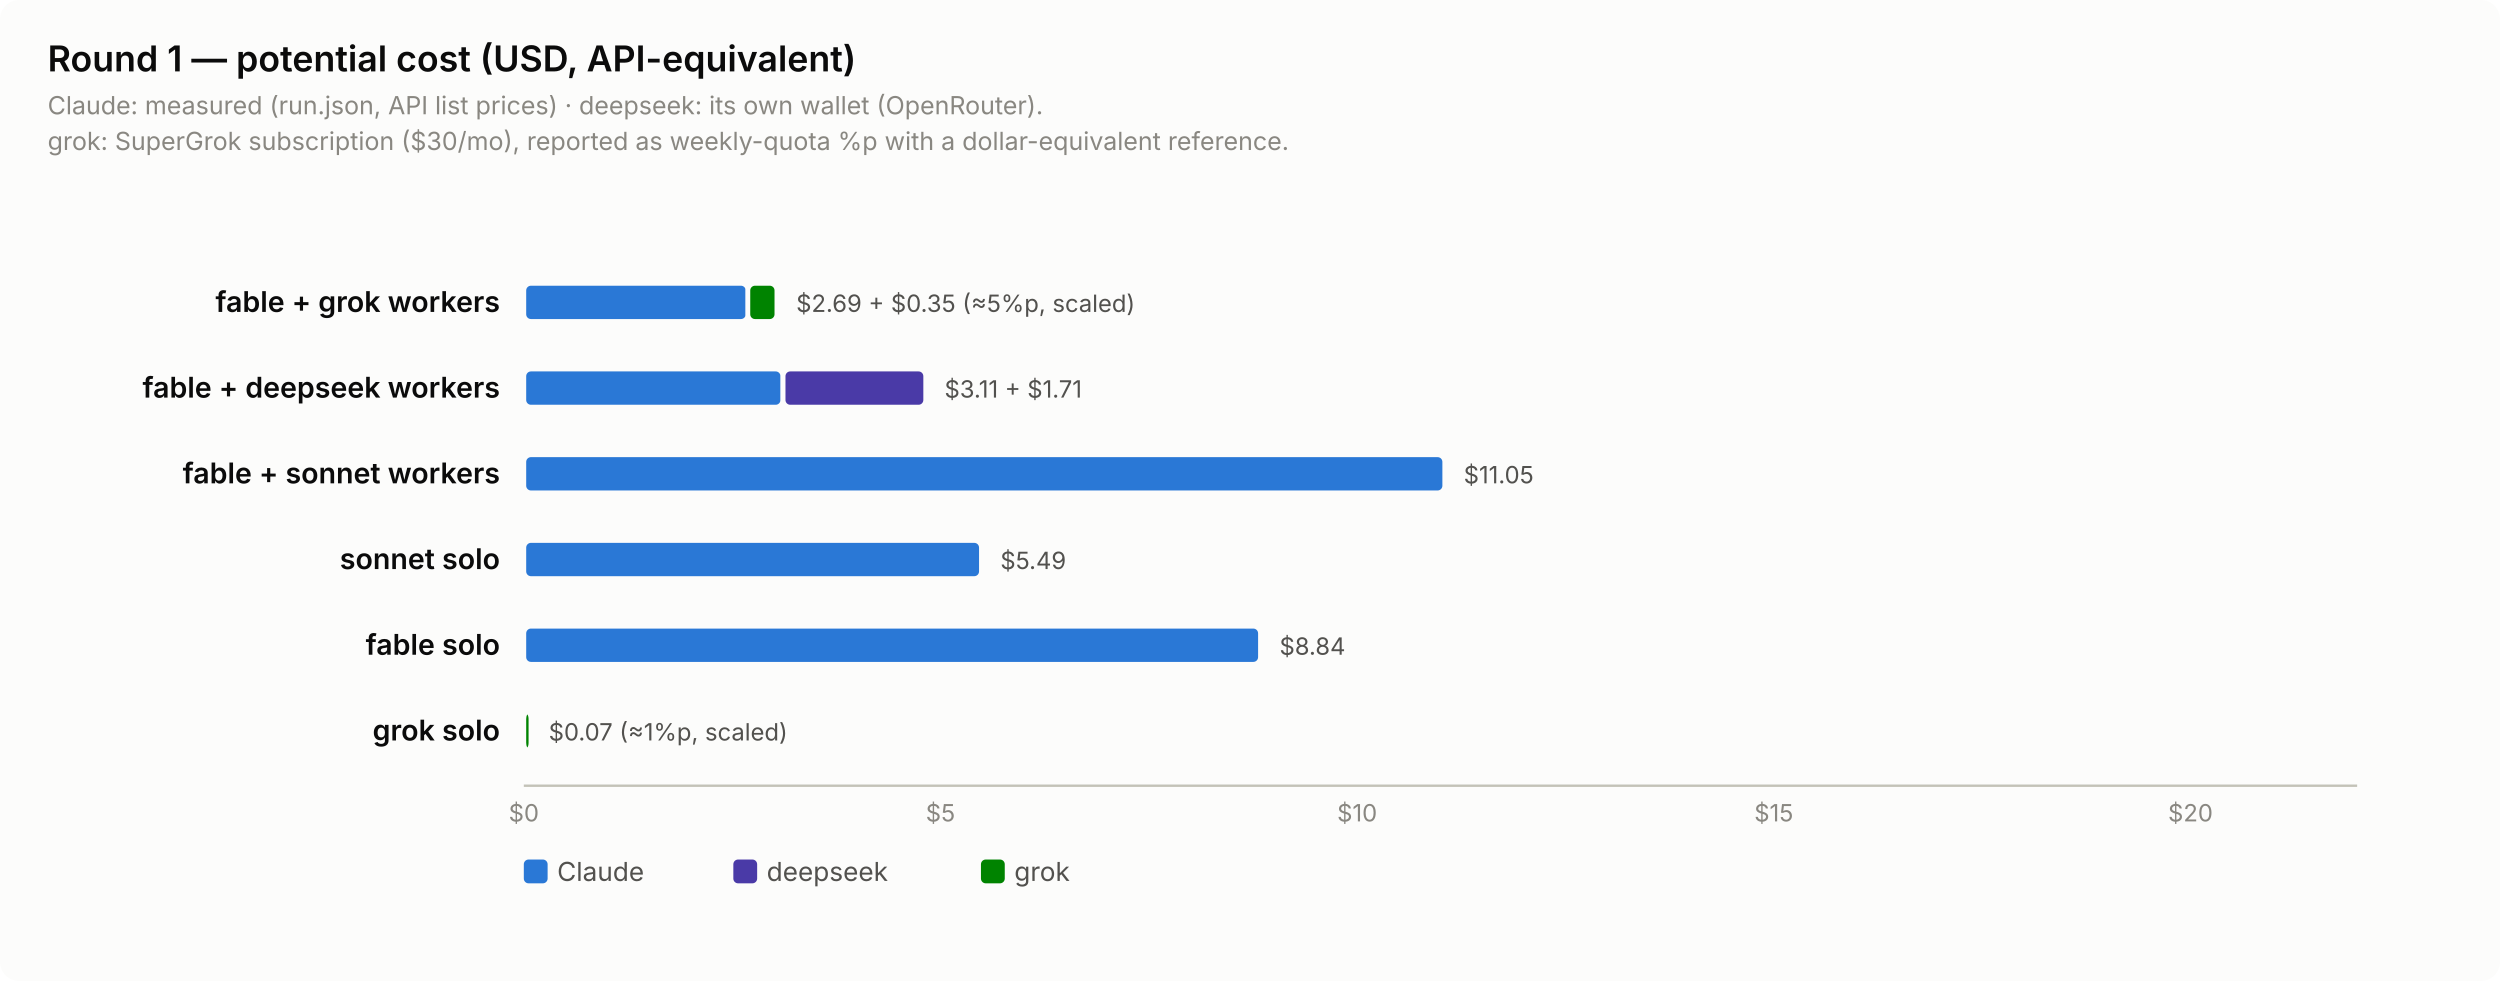
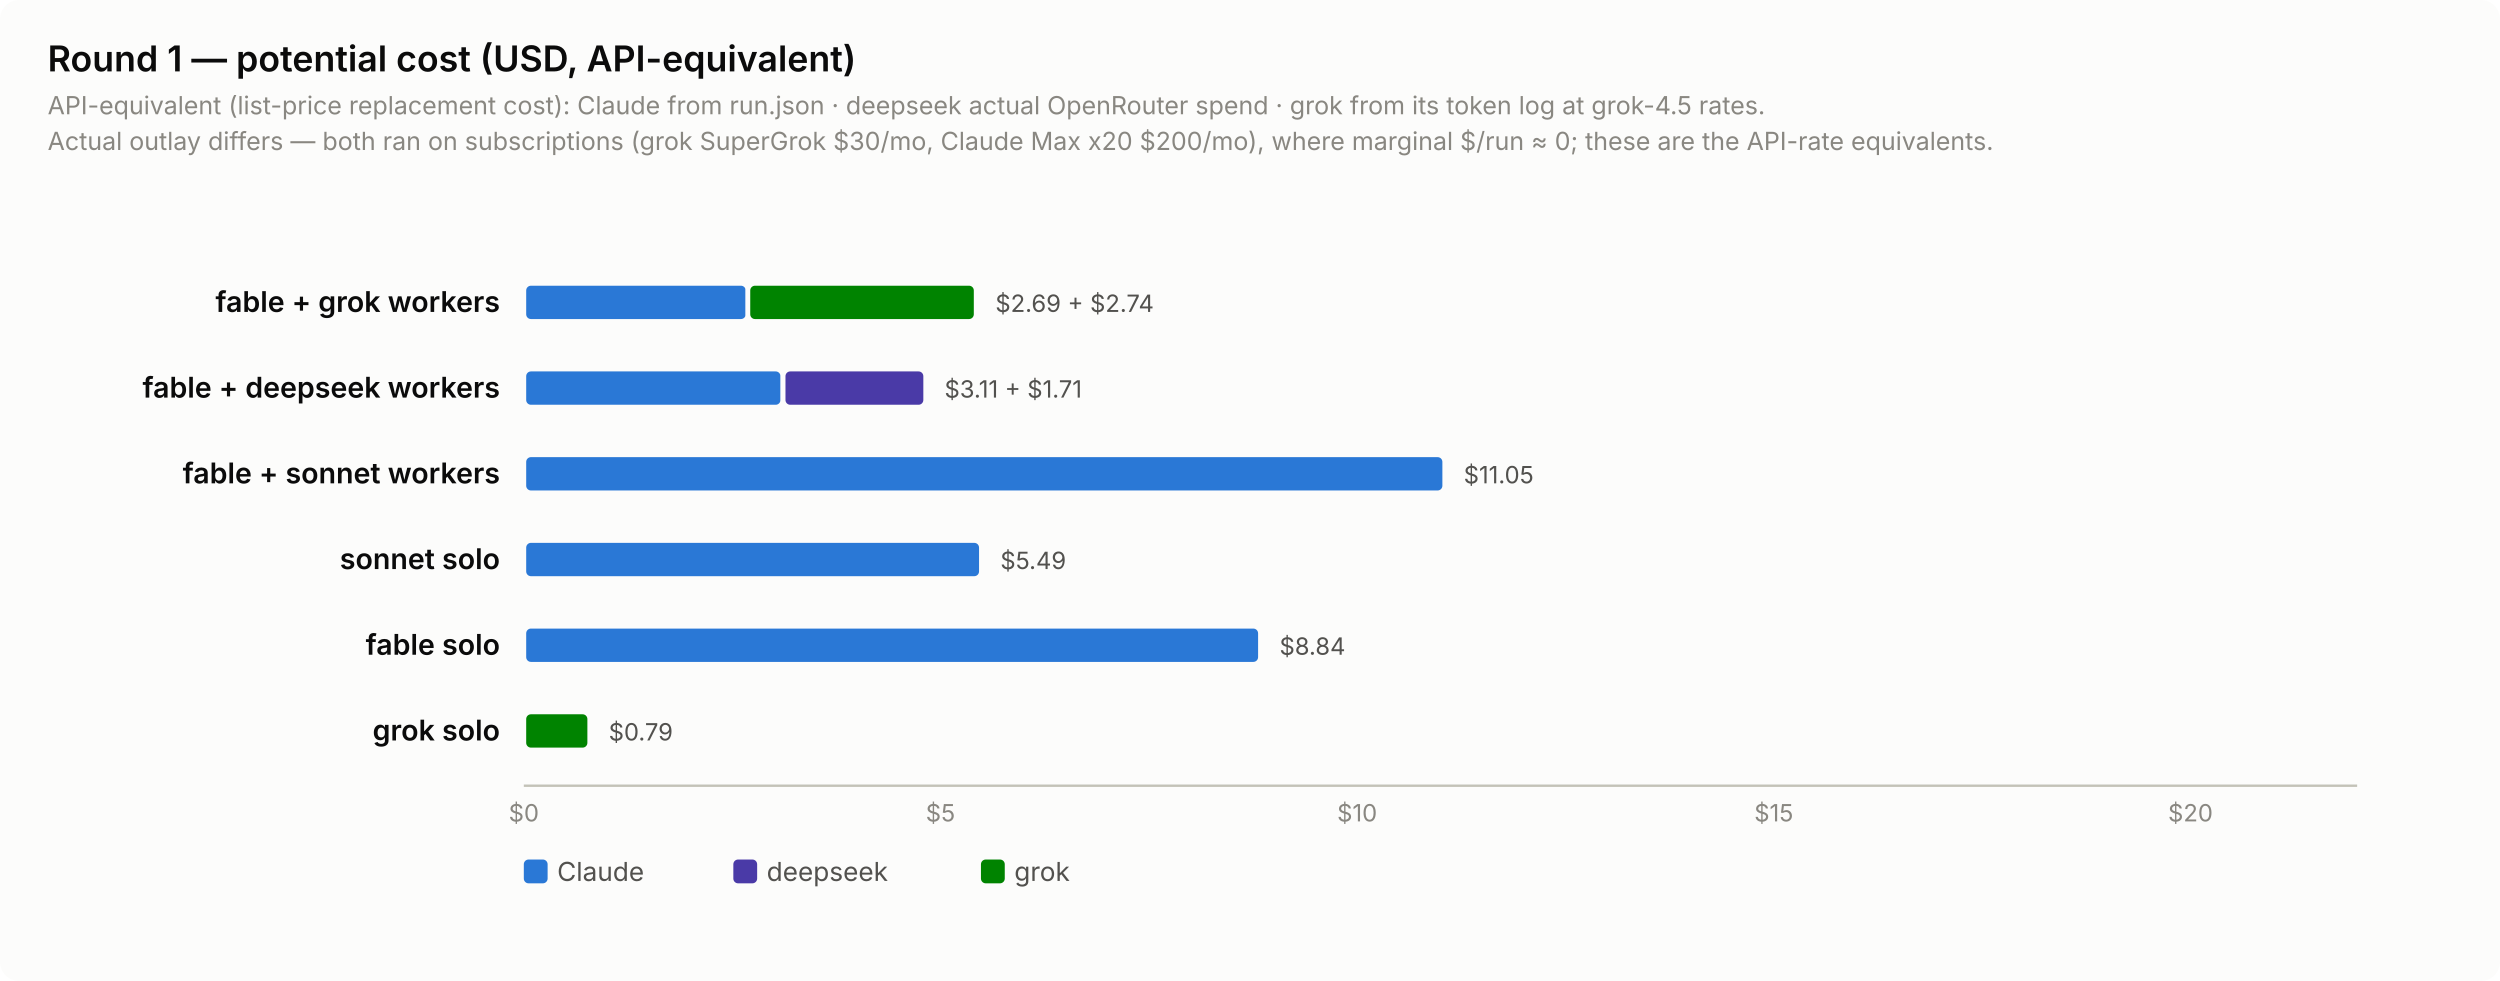
<svg xmlns="http://www.w3.org/2000/svg" viewBox="0 0 1050 412" width="1050" height="412" role="img" aria-label="Round 1 potential cost per configuration">
  <rect width="1050" height="412" rx="8" fill="#fcfcfb" />
  <text x="20" y="30" font-size="15" fill="#0b0b0b" text-anchor="start" font-weight="600" font-family="system-ui,-apple-system,Segoe UI,sans-serif">Round 1 — potential cost (USD, API-equivalent)</text>
-   <text x="20" y="48" font-size="10.5" fill="#898781" text-anchor="start" font-weight="normal" font-family="system-ui,-apple-system,Segoe UI,sans-serif">Claude: measured (run.json, API list prices) · deepseek: its own wallet (OpenRouter).</text>
-   <text x="20" y="63" font-size="10.5" fill="#898781" text-anchor="start" font-weight="normal" font-family="system-ui,-apple-system,Segoe UI,sans-serif">grok: SuperGrok subscription ($30/mo), reported as weekly-quota %p with a dollar-equivalent reference.</text>
+   <text x="20" y="48" font-size="10.5" fill="#898781" text-anchor="start" font-weight="normal" font-family="system-ui,-apple-system,Segoe UI,sans-serif">API-equivalent (list-price replacement cost): Claude from run.json · deepseek actual OpenRouter spend · grok from its token log at grok-4.5 rates.</text>
+   <text x="20" y="63" font-size="10.5" fill="#898781" text-anchor="start" font-weight="normal" font-family="system-ui,-apple-system,Segoe UI,sans-serif">Actual outlay differs — both ran on subscriptions (grok SuperGrok $30/mo, Claude Max x20 $200/mo), where marginal $/run ≈ 0; these are the API-rate equivalents.</text>
  <text x="210" y="131" font-size="12" fill="#0b0b0b" text-anchor="end" font-weight="600" font-family="system-ui,-apple-system,Segoe UI,sans-serif">fable + grok workers</text>
  <rect x="220.0" y="119.0" width="94.2" height="16" rx="3" fill="#2a78d6" stroke="#fcfcfb" stroke-width="2" />
-   <rect x="314.1" y="119.0" width="12.2" height="16" rx="3" fill="#008300" stroke="#fcfcfb" stroke-width="2" />
-   <text x="334.4" y="131" font-size="10" fill="#52514e" text-anchor="start" font-weight="normal" font-family="system-ui,-apple-system,Segoe UI,sans-serif">$2.69 + $0.35 (≈5%p, scaled)</text>
+   <rect x="314.1" y="119.0" width="95.9" height="16" rx="3" fill="#008300" stroke="#fcfcfb" stroke-width="2" />
+   <text x="418.05" y="131" font-size="10" fill="#52514e" text-anchor="start" font-weight="normal" font-family="system-ui,-apple-system,Segoe UI,sans-serif">$2.69 + $2.74</text>
  <text x="210" y="167" font-size="12" fill="#0b0b0b" text-anchor="end" font-weight="600" font-family="system-ui,-apple-system,Segoe UI,sans-serif">fable + deepseek workers</text>
  <rect x="220.0" y="155.0" width="108.8" height="16" rx="3" fill="#2a78d6" stroke="#fcfcfb" stroke-width="2" />
  <rect x="328.9" y="155.0" width="59.9" height="16" rx="3" fill="#4a3aa7" stroke="#fcfcfb" stroke-width="2" />
  <text x="396.7" y="167" font-size="10" fill="#52514e" text-anchor="start" font-weight="normal" font-family="system-ui,-apple-system,Segoe UI,sans-serif">$3.11 + $1.71</text>
  <text x="210" y="203" font-size="12" fill="#0b0b0b" text-anchor="end" font-weight="600" font-family="system-ui,-apple-system,Segoe UI,sans-serif">fable + sonnet workers</text>
  <rect x="220.0" y="191.0" width="386.8" height="16" rx="3" fill="#2a78d6" stroke="#fcfcfb" stroke-width="2" />
  <text x="614.75" y="203" font-size="10" fill="#52514e" text-anchor="start" font-weight="normal" font-family="system-ui,-apple-system,Segoe UI,sans-serif">$11.05</text>
  <text x="210" y="239" font-size="12" fill="#0b0b0b" text-anchor="end" font-weight="600" font-family="system-ui,-apple-system,Segoe UI,sans-serif">sonnet solo</text>
  <rect x="220.0" y="227.0" width="192.2" height="16" rx="3" fill="#2a78d6" stroke="#fcfcfb" stroke-width="2" />
  <text x="420.15" y="239" font-size="10" fill="#52514e" text-anchor="start" font-weight="normal" font-family="system-ui,-apple-system,Segoe UI,sans-serif">$5.49</text>
  <text x="210" y="275" font-size="12" fill="#0b0b0b" text-anchor="end" font-weight="600" font-family="system-ui,-apple-system,Segoe UI,sans-serif">fable solo</text>
  <rect x="220.0" y="263.0" width="309.4" height="16" rx="3" fill="#2a78d6" stroke="#fcfcfb" stroke-width="2" />
  <text x="537.4" y="275" font-size="10" fill="#52514e" text-anchor="start" font-weight="normal" font-family="system-ui,-apple-system,Segoe UI,sans-serif">$8.84</text>
  <text x="210" y="311" font-size="12" fill="#0b0b0b" text-anchor="end" font-weight="600" font-family="system-ui,-apple-system,Segoe UI,sans-serif">grok solo</text>
-   <rect x="220.0" y="299.0" width="3.0" height="16" rx="3" fill="#008300" stroke="#fcfcfb" stroke-width="2" />
-   <text x="230.45" y="311" font-size="10" fill="#52514e" text-anchor="start" font-weight="normal" font-family="system-ui,-apple-system,Segoe UI,sans-serif">$0.07 (≈1%p, scaled)</text>
+   <rect x="220.0" y="299.0" width="27.7" height="16" rx="3" fill="#008300" stroke="#fcfcfb" stroke-width="2" />
+   <text x="255.65" y="311" font-size="10" fill="#52514e" text-anchor="start" font-weight="normal" font-family="system-ui,-apple-system,Segoe UI,sans-serif">$0.79</text>
  <line x1="220" y1="330" x2="990" y2="330" stroke="#c3c2b7" />
  <text x="220.0" y="345" font-size="10" fill="#898781" text-anchor="middle" font-weight="normal" font-family="system-ui,-apple-system,Segoe UI,sans-serif">$0</text>
  <text x="395.0" y="345" font-size="10" fill="#898781" text-anchor="middle" font-weight="normal" font-family="system-ui,-apple-system,Segoe UI,sans-serif">$5</text>
  <text x="570.0" y="345" font-size="10" fill="#898781" text-anchor="middle" font-weight="normal" font-family="system-ui,-apple-system,Segoe UI,sans-serif">$10</text>
  <text x="745.0" y="345" font-size="10" fill="#898781" text-anchor="middle" font-weight="normal" font-family="system-ui,-apple-system,Segoe UI,sans-serif">$15</text>
  <text x="920.0" y="345" font-size="10" fill="#898781" text-anchor="middle" font-weight="normal" font-family="system-ui,-apple-system,Segoe UI,sans-serif">$20</text>
  <rect x="220" y="361" width="10" height="10" rx="2" fill="#2a78d6" />
  <text x="234" y="370" font-size="11" fill="#52514e" text-anchor="start" font-weight="normal" font-family="system-ui,-apple-system,Segoe UI,sans-serif">Claude</text>
  <rect x="308" y="361" width="10" height="10" rx="2" fill="#4a3aa7" />
  <text x="322" y="370" font-size="11" fill="#52514e" text-anchor="start" font-weight="normal" font-family="system-ui,-apple-system,Segoe UI,sans-serif">deepseek</text>
  <rect x="412" y="361" width="10" height="10" rx="2" fill="#008300" />
  <text x="426" y="370" font-size="11" fill="#52514e" text-anchor="start" font-weight="normal" font-family="system-ui,-apple-system,Segoe UI,sans-serif">grok</text>
</svg>
